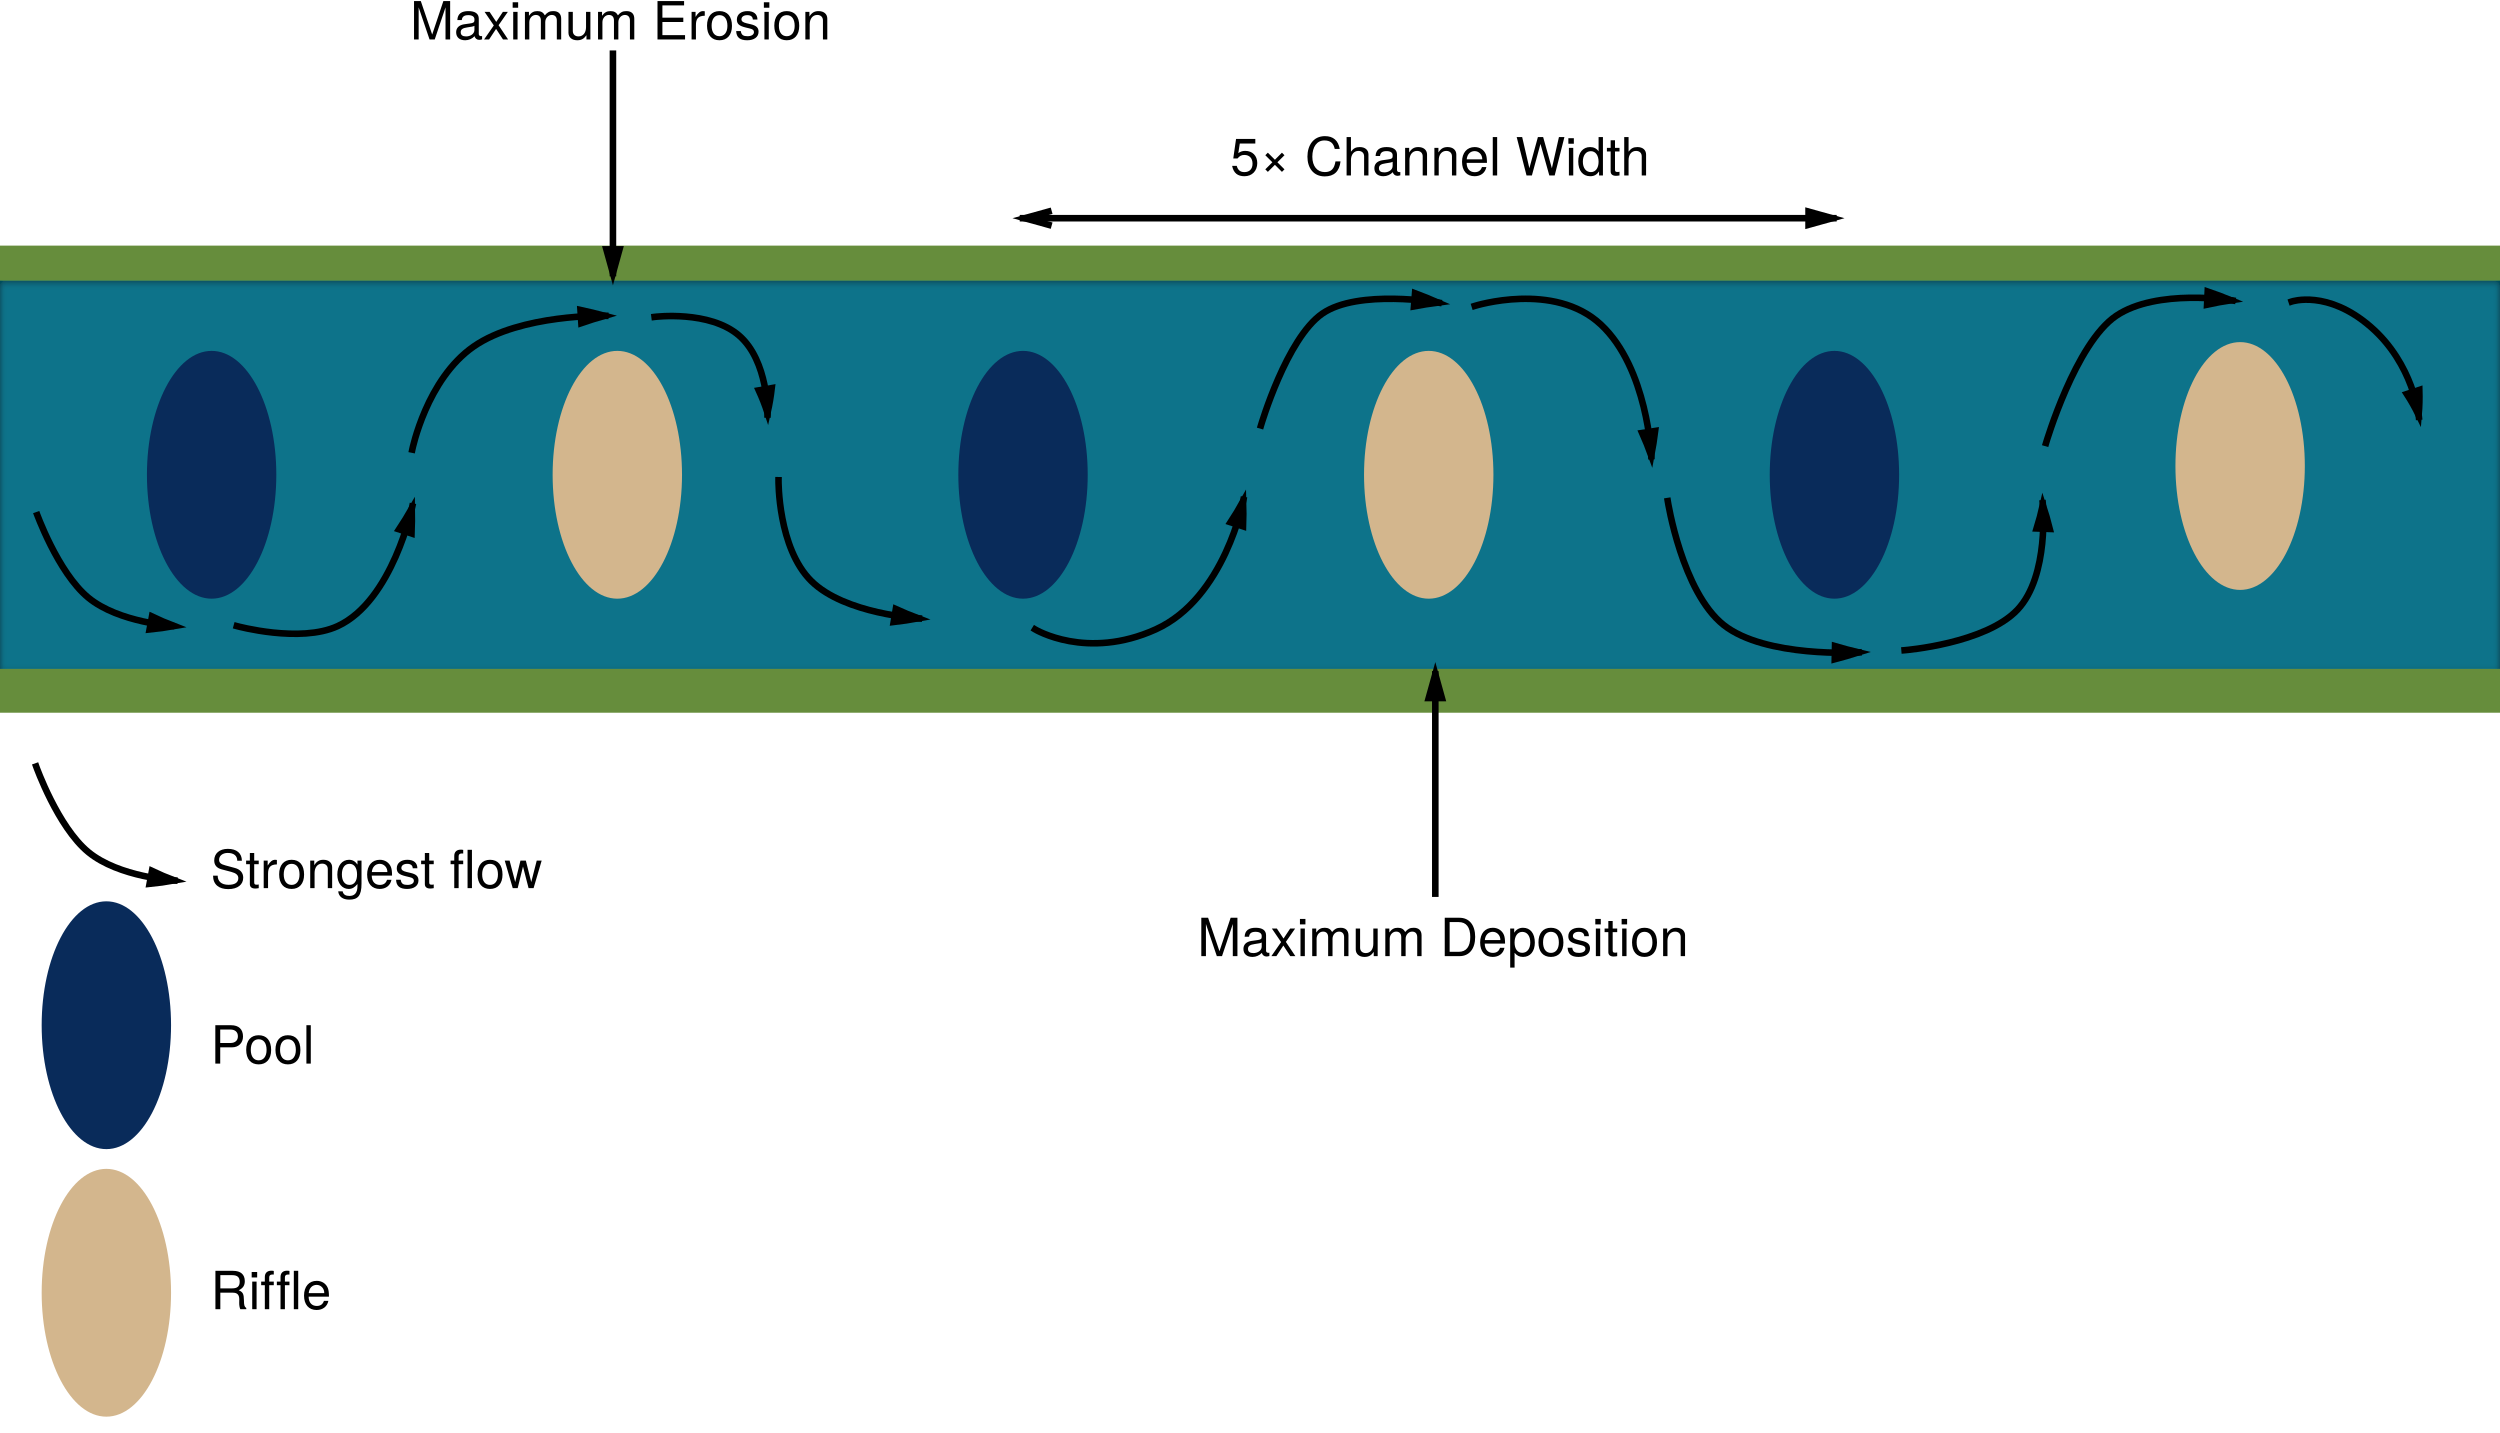
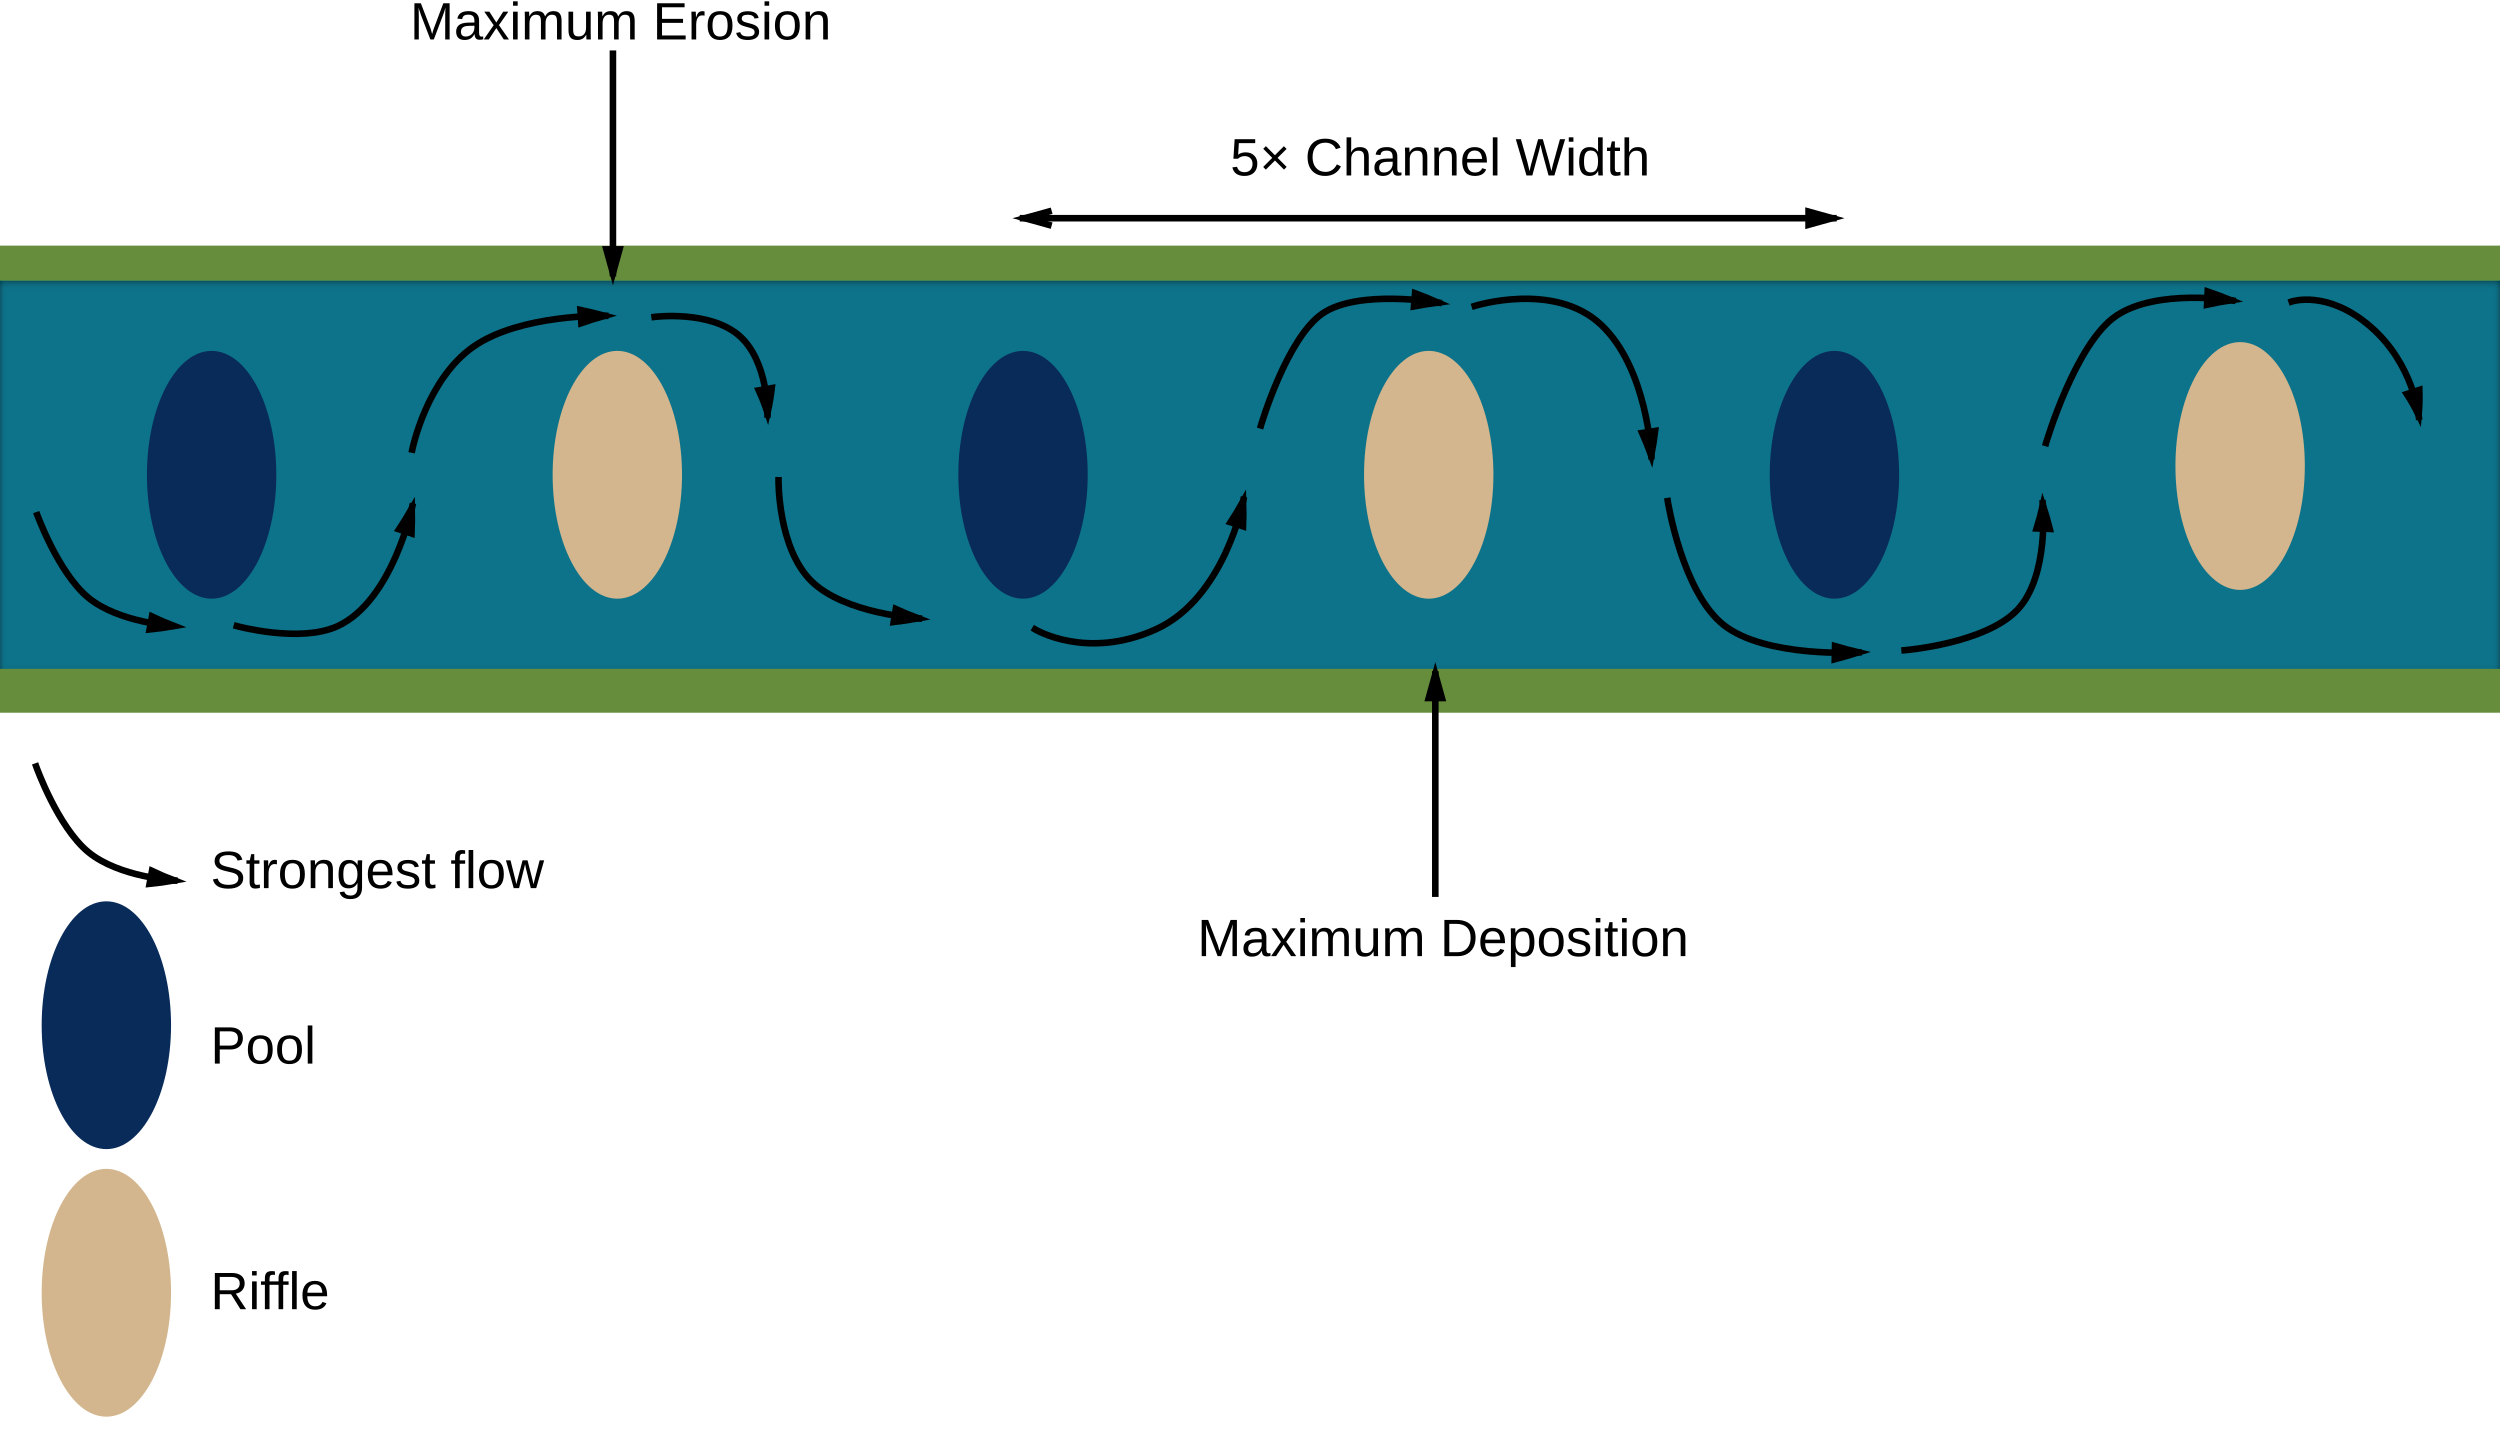
<svg xmlns="http://www.w3.org/2000/svg" width="1140px" height="653px" viewBox="0 0 1140 653" version="1.1">
  <description>Created with Sketch (http://www.bohemiancoding.com/sketch)</description>
+   <style>text{font-family:"Helvetica Neue","Arial",sans-serif;font-size:24px;font-weight:lighter;}</style>
  <defs>
    <filter x="-20%" y="-20%" width="140%" height="140%" filterUnits="objectBoundingBox" id="filter-1">
      <feOffset dx="0" dy="1" in="SourceAlpha" result="shadowOffsetInner1" />
      <feGaussianBlur stdDeviation="1.5" in="shadowOffsetInner1" result="shadowBlurInner1" />
      <feComposite in="shadowBlurInner1" in2="SourceAlpha" operator="arithmetic" k2="-1" k3="1" result="shadowInnerInner1" />
      <feColorMatrix values="0 0 0 0 0   0 0 0 0 0   0 0 0 0 0  0 0 0 0.7 0" in="shadowInnerInner1" type="matrix" result="shadowMatrixInner1" />
      <feMerge>
        <feMergeNode in="SourceGraphic" />
        <feMergeNode in="shadowMatrixInner1" />
      </feMerge>
    </filter>
  </defs>
  <g id="Page-1" stroke="none" stroke-width="1" fill="none" fill-rule="evenodd">
    <rect id="River-banks" fill="#668D3C" x="0" y="112" width="1140" height="213" />
    <rect id="River-Channel" fill="#09738A" filter="url(#filter-1)" x="0" y="128" width="1140" height="177" />
    <g id="Riffles-&amp;-Pools" transform="translate(67, 156)">
      <path d="M214.5 117C230.792 117 244 91.704 244 60.5 244 29.296 230.792 4 214.5 4 198.208 4 185 29.296 185 60.5 185 91.704 198.208 117 214.5 117Z" id="Riffle" fill="#D3B68D" />
      <path d="M584.5 117C600.792 117 614 91.704 614 60.5 614 29.296 600.792 4 584.5 4 568.208 4 555 29.296 555 60.5 555 91.704 568.208 117 584.5 117Z" id="Riffle-2" fill="#D3B68D" />
      <path d="M954.5 113C970.792 113 984 87.704 984 56.5 984 25.296 970.792 0 954.5 0 938.208 0 925 25.296 925 56.5 925 87.704 938.208 113 954.5 113Z" id="Riffle-3" fill="#D3B68D" />
      <path d="M29.5 117C45.792 117 59 91.704 59 60.5 59 29.296 45.792 4 29.5 4 13.208 4 0 29.296 0 60.5 0 91.704 13.208 117 29.5 117Z" id="Pool" fill="#092B5A" />
      <path d="M399.5 117C415.792 117 429 91.704 429 60.5 429 29.296 415.792 4 399.5 4 383.208 4 370 29.296 370 60.5 370 91.704 383.208 117 399.5 117Z" id="Pool-2" fill="#092B5A" />
      <path d="M769.5 117C785.792 117 799 91.704 799 60.5 799 29.296 785.792 4 769.5 4 753.208 4 740 29.296 740 60.5 740 91.704 753.208 117 769.5 117Z" id="Pool-3" fill="#092B5A" />
    </g>
    <g id="Fucking-arrows" transform="translate(17, 136)" stroke="#000000" stroke-width="3">
      <path d="M-0.5 97.5C-0.5 97.5 9.285 124.997 23.268 136.539 37.252 148.081 62.5 149.5 62.5 149.5" id="Line" />
      <path id="Line-decoration-1" d="M62.459 149.498C58.816 148.098 55.774 146.783 52.308 145.139 51.925 147.204 51.596 148.974 51.213 151.038 55.198 150.641 58.571 150.183 62.459 149.498 62.459 149.498 62.459 149.498 62.459 149.498Z" />
      <path d="M91 149.5C91 149.5 119.895 157.404 137 149.5 161.968 137.963 171 95 171 95" id="Line" stroke-linecap="square" />
      <path id="Line-decoration-1" d="M170.786 95.945C168.835 99.333 167.084 102.164 164.966 105.38 166.96 106.04 168.669 106.606 170.662 107.266 170.818 103.287 170.86 99.888 170.786 95.945 170.786 95.945 170.786 95.945 170.786 95.945Z" stroke-linecap="square" />
      <path d="M171 69C171 69 177.495 36.907 199 22 220.505 7.093 259 8 259 8" id="Line" stroke-linecap="square" />
      <path id="Line-decoration-1" d="M258.687 7.995C254.87 6.974 251.587 6.183 247.7 5.345 247.838 7.44 247.957 9.236 248.096 11.332 251.757 10.079 254.918 9.073 258.687 7.995 258.687 7.995 258.687 7.995 258.687 7.995Z" stroke-linecap="square" />
      <path d="M281.5 8.5C281.5 8.5 306.522 5.354 320 17 333.478 28.646 333 53 333 53" id="Line" stroke-linecap="square" />
      <path id="Line-decoration-1" d="M332.999 52.231C333.871 48.37 334.445 44.995 334.914 40.974 332.846 41.335 331.072 41.644 329.004 42.005 330.573 45.461 331.777 48.527 332.999 52.231 332.999 52.231 332.999 52.231 332.999 52.231Z" stroke-linecap="square" />
      <path d="M338 83C338 83 337.667 113.906 353 129 368.333 144.094 402 146 402 146" id="Line" stroke-linecap="square" />
      <path id="Line-decoration-1" d="M401.727 145.982C398.074 144.592 395.012 143.308 391.496 141.719 391.155 143.791 390.863 145.567 390.522 147.639 394.488 147.173 397.844 146.68 401.727 145.982 401.727 145.982 401.727 145.982 401.727 145.982Z" stroke-linecap="square" />
      <path d="M455 151C455 151 478.483 165.265 510 151 541.517 136.735 550 92 550 92" id="Line" stroke-linecap="square" />
      <path id="Line-decoration-1" d="M549.862 92.672C547.961 96.081 546.235 98.923 544.131 102.147 546.126 102.803 547.836 103.365 549.831 104.021 549.976 100.024 549.992 96.614 549.862 92.672 549.862 92.672 549.862 92.672 549.862 92.672Z" stroke-linecap="square" />
      <path d="M558 58C558 58 569.637 18.313 586 7 602.363-4.313 639 2 639 2" id="Line" stroke-linecap="square" />
      <path id="Line-decoration-1" d="M638.745 1.958C635.147 0.387 631.985-0.883 628.264-2.28 628.097-0.187 627.954 1.607 627.786 3.701 631.581 2.996 634.884 2.47 638.745 1.958 638.745 1.958 638.745 1.958 638.745 1.958Z" stroke-linecap="square" />
      <path d="M655.5 3.5C655.5 3.5 691.684-7.904 713 12 734.316 31.904 736 72 736 72" id="Line" stroke-linecap="square" />
      <path id="Line-decoration-1" d="M735.986 71.72C736.726 67.834 737.251 64.473 737.755 60.516 735.68 60.837 733.901 61.113 731.826 61.434 733.382 64.962 734.637 68.043 735.986 71.72 735.986 71.72 735.986 71.72 735.986 71.72Z" stroke-linecap="square" />
      <path d="M743.5 92.5C743.5 92.5 749.975 133.911 769 149 788.025 164.089 830.5 161.5 830.5 161.5" id="Line" stroke-linecap="square" />
      <path id="Line-decoration-1" d="M830.5 161.5C826.708 160.584 823.488 159.719 819.772 158.634 819.73 160.733 819.694 162.533 819.652 164.633 823.493 163.619 826.751 162.684 830.5 161.5 830.5 161.5 830.5 161.5 830.5 161.5Z" stroke-linecap="square" />
      <path d="M851.5 160.5C851.5 160.5 888.388 157.54 903 142 917.612 126.46 914.5 93.5 914.5 93.5" id="Line" stroke-linecap="square" />
      <path id="Line-decoration-1" d="M914.563 94.294C913.69 98.109 912.827 101.316 911.704 104.975 913.803 105.053 915.602 105.119 917.7 105.196 916.727 101.328 915.789 98.053 914.563 94.294 914.563 94.294 914.563 94.294 914.563 94.294Z" stroke-linecap="square" />
      <path d="M916 66C916 66 929.414 20.54 948 8 966.586-4.54 1001 1 1001 1" id="Line" stroke-linecap="square" />
      <path id="Line-decoration-1" d="M1000.317 0.899C996.674-0.594 993.492-1.781 989.711-3.068 989.61-0.97 989.525 0.828 989.424 2.925 993.195 2.107 996.46 1.495 1000.317 0.899 1000.317 0.899 1000.317 0.899 1000.317 0.899Z" stroke-linecap="square" />
      <path d="M1028 1.5C1028 1.5 1044.363-4.04 1064 13 1083.637 30.04 1086 54 1086 54" id="Line" stroke-linecap="square" />
      <path id="Line-decoration-1" d="M1085.904 53.237C1086.246 49.283 1086.332 45.853 1086.216 41.803 1084.22 42.459 1082.51 43.02 1080.515 43.675 1082.568 46.871 1084.195 49.731 1085.904 53.237 1085.904 53.237 1085.904 53.237 1085.904 53.237Z" stroke-linecap="square" />
    </g>
    <g id="Legend" transform="translate(17, 350)">
      <path d="M-0.5-0.5C-0.5-0.5 9.285 26.997 23.268 38.539 37.252 50.081 62.5 51.5 62.5 51.5" id="Line-legend" stroke="#000000" stroke-width="3" stroke-linecap="square" />
      <path id="Line-legend-decoration-1" d="M62.459 51.498C58.816 50.098 55.774 48.783 52.308 47.139 51.925 49.204 51.596 50.974 51.213 53.038 55.198 52.641 58.571 52.183 62.459 51.498 62.459 51.498 62.459 51.498 62.459 51.498Z" stroke="#000000" stroke-width="3" stroke-linecap="square" />
-       <text id="Strongest-flow" font-family="Helvetica Neue" font-size="24" font-weight="lighter" fill="#000000">
+       <text id="Strongest-flow" fill="#000000">
        <tspan x="79" y="55">Strongest flow</tspan>
      </text>
      <path d="M31.5 174C47.792 174 61 148.704 61 117.5 61 86.296 47.792 61 31.5 61 15.208 61 2 86.296 2 117.5 2 148.704 15.208 174 31.5 174Z" id="Pool-Legend" fill="#092B5A" />
      <path d="M31.5 296C47.792 296 61 270.704 61 239.5 61 208.296 47.792 183 31.5 183 15.208 183 2 208.296 2 239.5 2 270.704 15.208 296 31.5 296Z" id="Riffle-Legend" fill="#D3B68D" />
-       <text id="Pool" font-family="Helvetica Neue" font-size="24" font-weight="lighter" fill="#000000">
+       <text id="Pool" fill="#000000">
        <tspan x="79" y="135">Pool</tspan>
      </text>
-       <text id="Riffle" font-family="Helvetica Neue" font-size="24" font-weight="lighter" fill="#000000">
+       <text id="Riffle" fill="#000000">
        <tspan x="79" y="247">Riffle</tspan>
      </text>
    </g>
    <g id="Labels" transform="translate(187, -5)">
      <path d="M467.5 412.5L467.5 312.5" id="Line" stroke="#000000" stroke-width="3" stroke-linecap="square" />
      <path id="Line-decoration-1" d="M467.5 312.5C466.45 316.28 465.55 319.52 464.5 323.3 466.6 323.3 468.4 323.3 470.5 323.3 469.45 319.52 468.55 316.28 467.5 312.5 467.5 312.5 467.5 312.5 467.5 312.5Z" stroke="#000000" stroke-width="3" stroke-linecap="square" />
-       <text id="Maximum-Deposition" font-family="Helvetica Neue" font-size="24" font-weight="lighter" fill="#000000">
+       <text id="Maximum-Deposition" fill="#000000">
        <tspan x="359" y="441">Maximum Deposition</tspan>
      </text>
      <path d="M92.5 29.5L92.5 129.5" id="Line" stroke="#000000" stroke-width="3" stroke-linecap="square" />
      <path id="Line-decoration-1" d="M92.5 129.5C93.55 125.72 94.45 122.48 95.5 118.7 93.4 118.7 91.6 118.7 89.5 118.7 90.55 122.48 91.45 125.72 92.5 129.5 92.5 129.5 92.5 129.5 92.5 129.5Z" stroke="#000000" stroke-width="3" stroke-linecap="square" />
-       <text id="Maximum-Erosion" font-family="Helvetica Neue" font-size="24" font-weight="lighter" fill="#000000">
+       <text id="Maximum-Erosion" fill="#000000">
        <tspan x="0" y="23">Maximum Erosion</tspan>
      </text>
      <path d="M279.5 104.5L649.02 104.5" id="Line" stroke="#000000" stroke-width="3" stroke-linecap="square" />
      <path id="Line-decoration-1" d="M648.5 104.5C644.72 103.45 641.48 102.55 637.7 101.5 637.7 103.6 637.7 105.4 637.7 107.5 641.48 106.45 644.72 105.55 648.5 104.5 648.5 104.5 648.5 104.5 648.5 104.5Z" stroke="#000000" stroke-width="3" stroke-linecap="square" />
      <path id="Line-decoration-2" d="M291.1 107.5C287.32 106.45 284.08 105.55 280.3 104.5 284.08 103.45 287.32 102.55 291.1 101.5" stroke="#000000" stroke-width="3" stroke-linecap="square" />
-       <text id="5⨉-Channel-Width" font-family="Helvetica Neue" font-size="24" font-weight="lighter" fill="#000000">
+       <text id="5⨉-Channel-Width" fill="#000000">
        <tspan x="374" y="85">5× Channel Width</tspan>
      </text>
    </g>
  </g>
</svg>
